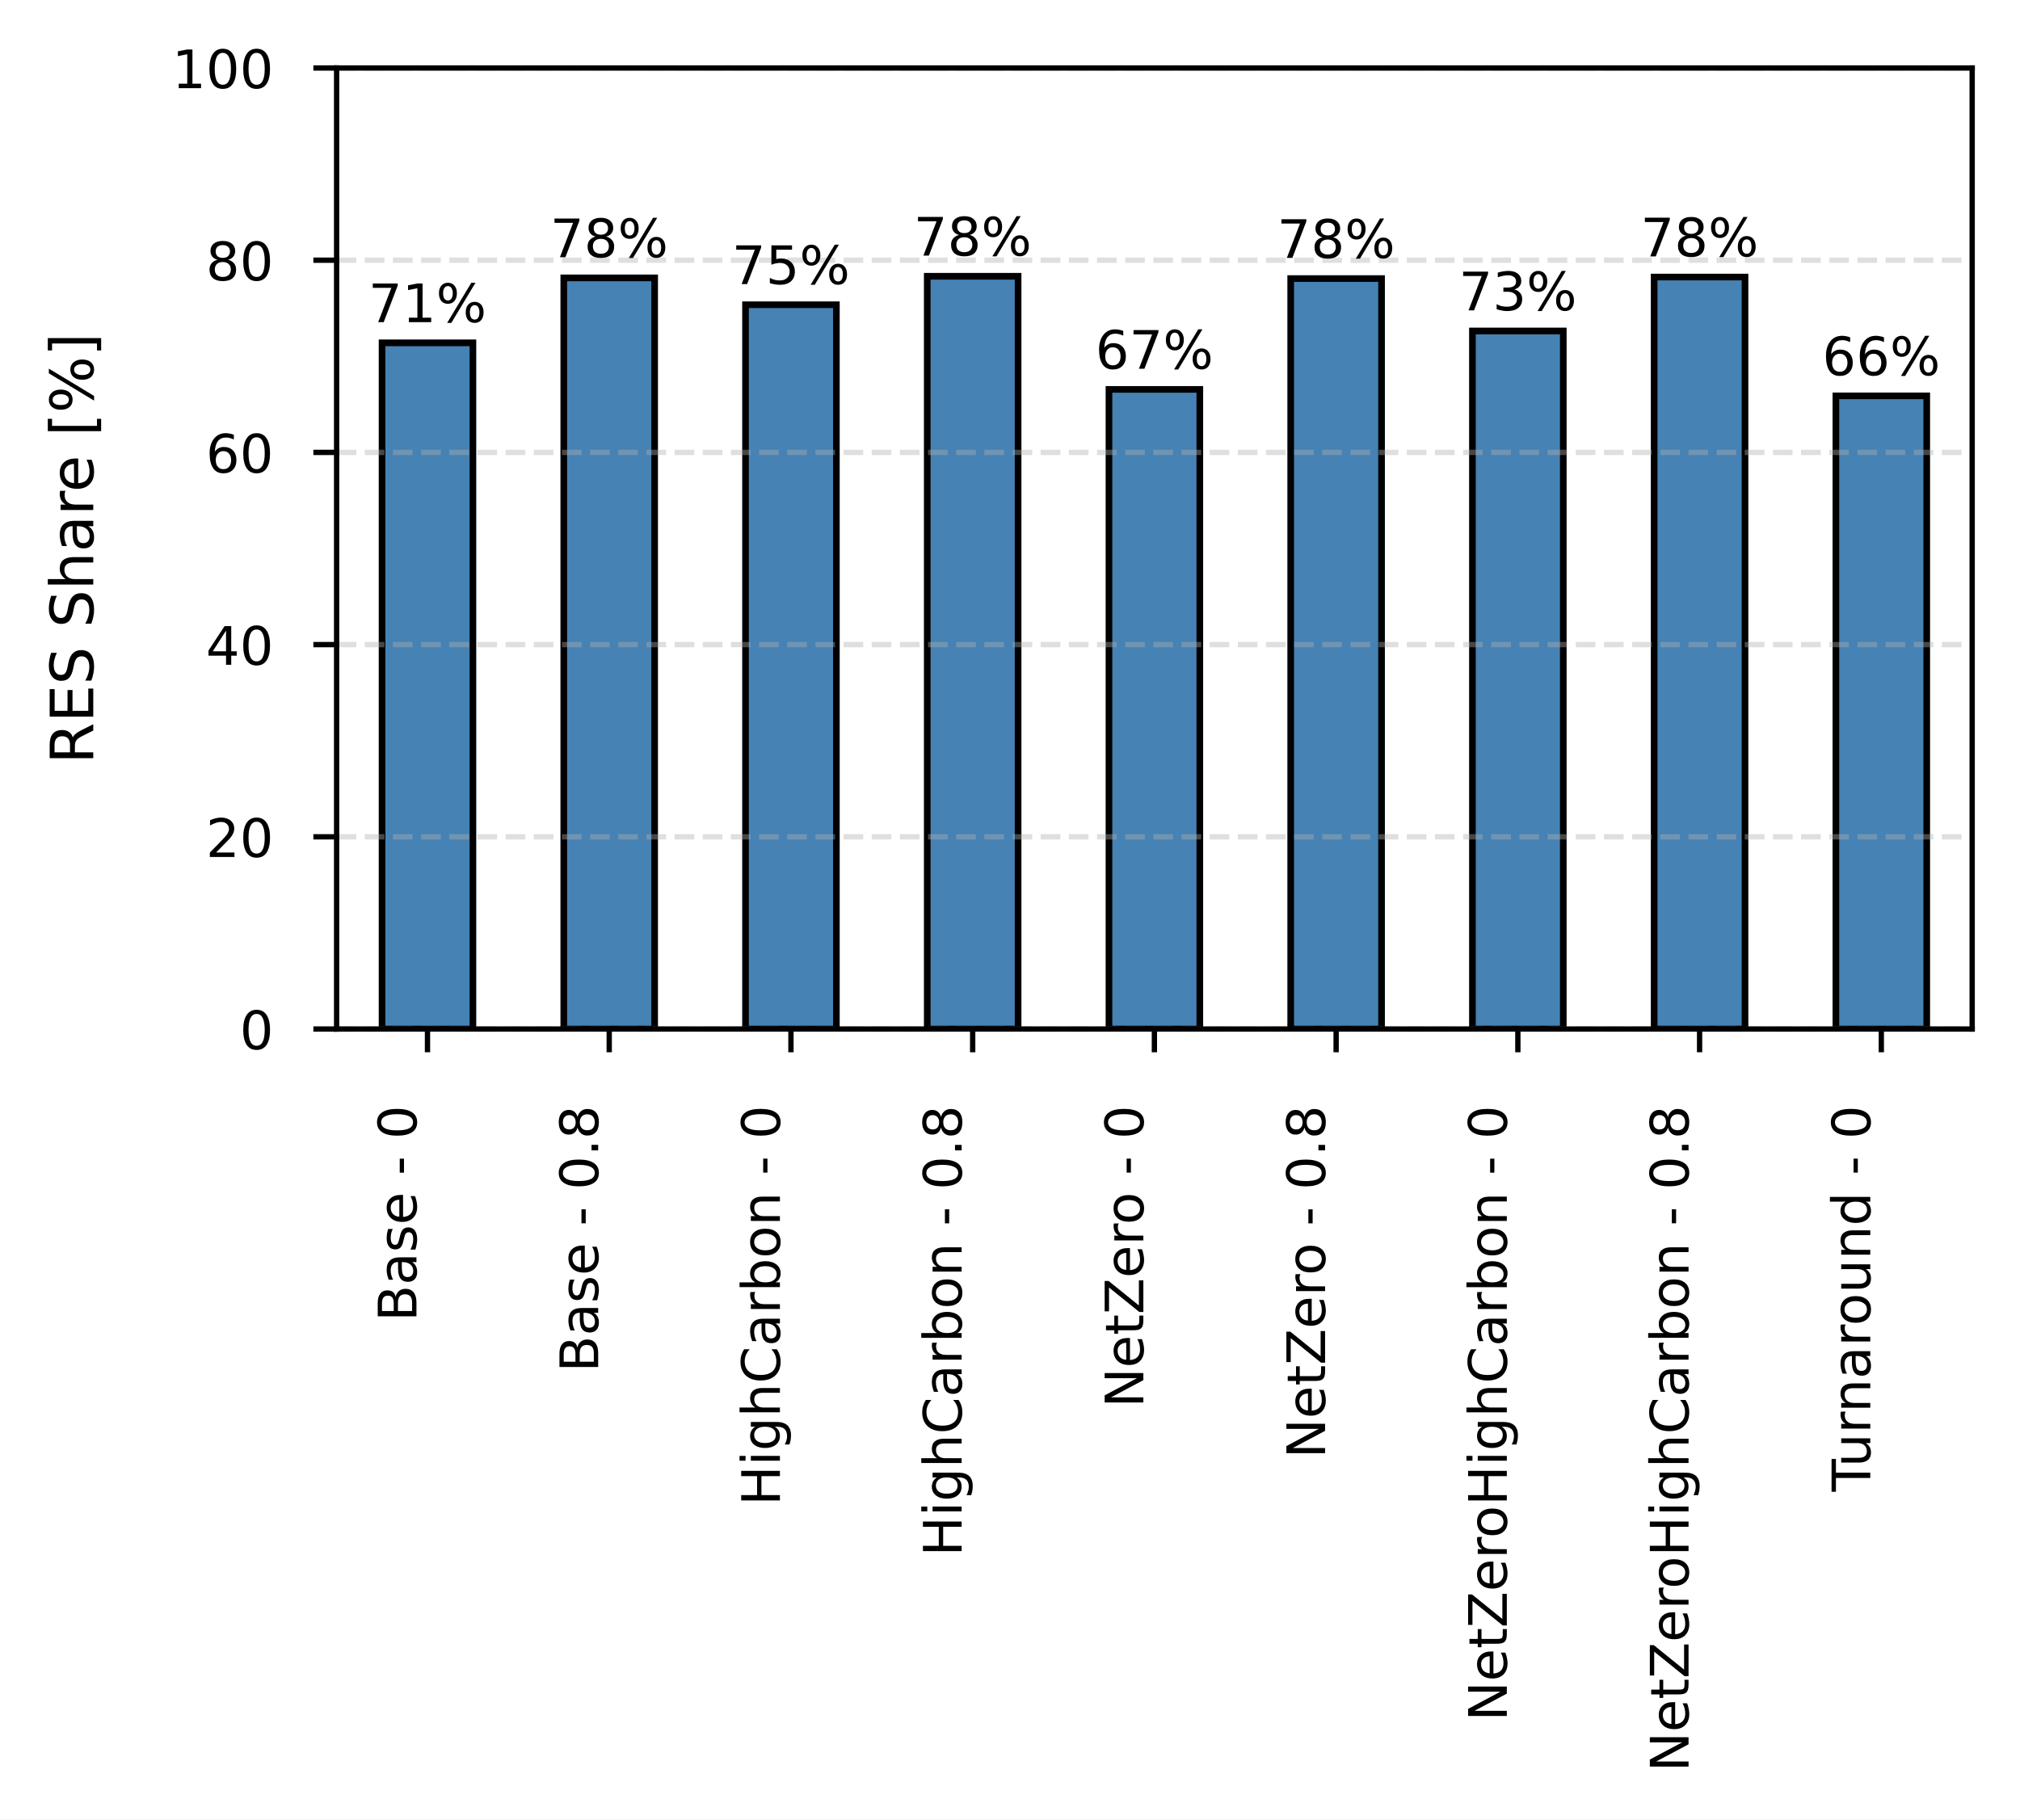
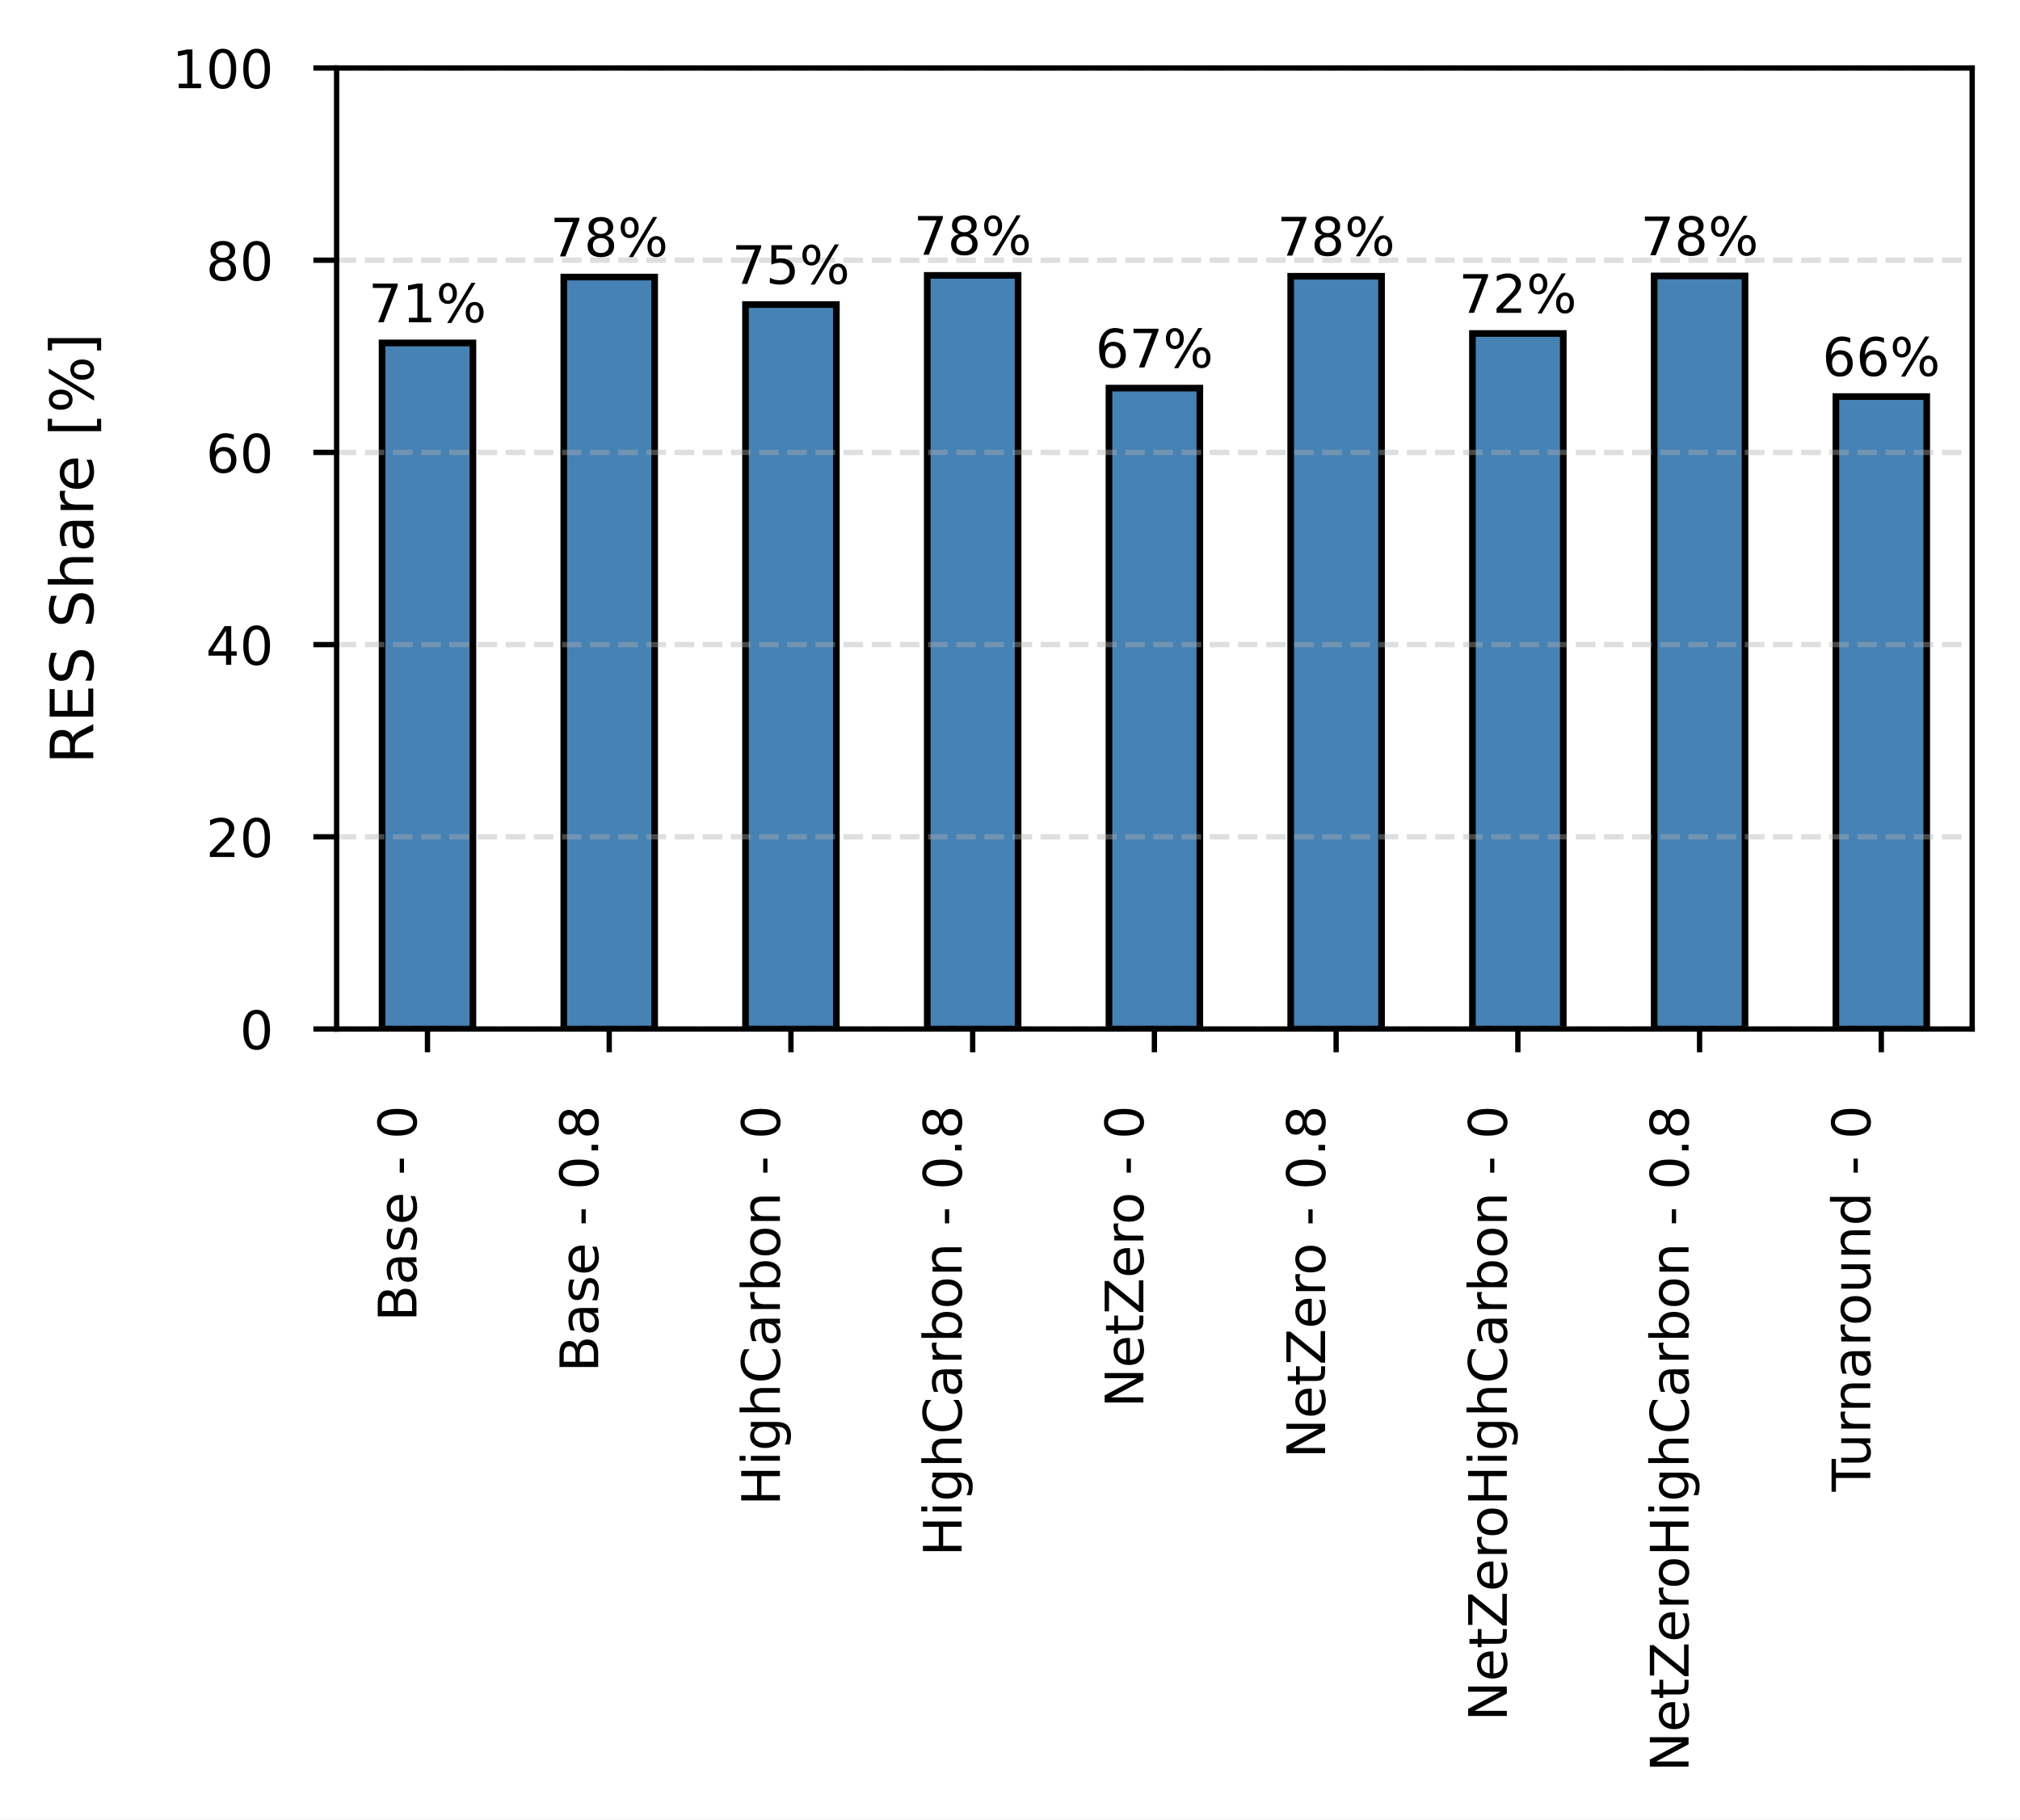
<svg xmlns="http://www.w3.org/2000/svg" xmlns:xlink="http://www.w3.org/1999/xlink" width="304.12pt" height="274.012pt" viewBox="0 0 304.12 274.012" version="1.1">
  <defs>
    <style type="text/css">*{stroke-linejoin: round; stroke-linecap: butt}</style>
  </defs>
  <g id="figure_1">
    <g id="patch_1">
      <path d="M 0 274.012  L 304.12 274.012  L 304.12 0  L 0 0  z " style="fill: #ffffff" />
    </g>
    <g id="axes_1">
      <g id="patch_2">
        <path d="M 50.68 154.959  L 296.92 154.959  L 296.92 10.239  L 50.68 10.239  z " style="fill: #ffffff" />
      </g>
      <g id="patch_3">
-         <path d="M 57.52 154.959  L 71.2 154.959  L 71.2 51.627  L 57.52 51.627  z " clip-path="url(#p036844d395)" style="fill: #4682b4; stroke: #000000; stroke-linejoin: miter" />
+         <path d="M 57.52 154.959  L 71.2 154.959  L 71.2 51.643  L 57.52 51.643  z " clip-path="url(#p8c51302c15)" style="fill: #4682b4; stroke: #000000; stroke-linejoin: miter" />
      </g>
      <g id="patch_4">
-         <path d="M 84.88 154.959  L 98.56 154.959  L 98.56 41.846  L 84.88 41.846  z " clip-path="url(#p036844d395)" style="fill: #4682b4; stroke: #000000; stroke-linejoin: miter" />
+         <path d="M 84.88 154.959  L 98.56 154.959  L 98.56 41.722  L 84.88 41.722  z " clip-path="url(#p8c51302c15)" style="fill: #4682b4; stroke: #000000; stroke-linejoin: miter" />
      </g>
      <g id="patch_5">
-         <path d="M 112.24 154.959  L 125.92 154.959  L 125.92 45.887  L 112.24 45.887  z " clip-path="url(#p036844d395)" style="fill: #4682b4; stroke: #000000; stroke-linejoin: miter" />
+         <path d="M 112.24 154.959  L 125.92 154.959  L 125.92 45.861  L 112.24 45.861  z " clip-path="url(#p8c51302c15)" style="fill: #4682b4; stroke: #000000; stroke-linejoin: miter" />
      </g>
      <g id="patch_6">
-         <path d="M 139.6 154.959  L 153.28 154.959  L 153.28 41.603  L 139.6 41.603  z " clip-path="url(#p036844d395)" style="fill: #4682b4; stroke: #000000; stroke-linejoin: miter" />
+         <path d="M 139.6 154.959  L 153.28 154.959  L 153.28 41.471  L 139.6 41.471  z " clip-path="url(#p8c51302c15)" style="fill: #4682b4; stroke: #000000; stroke-linejoin: miter" />
      </g>
      <g id="patch_7">
-         <path d="M 166.96 154.959  L 180.64 154.959  L 180.64 58.641  L 166.96 58.641  z " clip-path="url(#p036844d395)" style="fill: #4682b4; stroke: #000000; stroke-linejoin: miter" />
+         <path d="M 166.96 154.959  L 180.64 154.959  L 180.64 58.442  L 166.96 58.442  z " clip-path="url(#p8c51302c15)" style="fill: #4682b4; stroke: #000000; stroke-linejoin: miter" />
      </g>
      <g id="patch_8">
-         <path d="M 194.32 154.959  L 208 154.959  L 208 41.949  L 194.32 41.949  z " clip-path="url(#p036844d395)" style="fill: #4682b4; stroke: #000000; stroke-linejoin: miter" />
+         <path d="M 194.32 154.959  L 208 154.959  L 208 41.6  L 194.32 41.6  z " clip-path="url(#p8c51302c15)" style="fill: #4682b4; stroke: #000000; stroke-linejoin: miter" />
      </g>
      <g id="patch_9">
-         <path d="M 221.68 154.959  L 235.36 154.959  L 235.36 49.844  L 221.68 49.844  z " clip-path="url(#p036844d395)" style="fill: #4682b4; stroke: #000000; stroke-linejoin: miter" />
+         <path d="M 221.68 154.959  L 235.36 154.959  L 235.36 50.219  L 221.68 50.219  z " clip-path="url(#p8c51302c15)" style="fill: #4682b4; stroke: #000000; stroke-linejoin: miter" />
      </g>
      <g id="patch_10">
-         <path d="M 249.04 154.959  L 262.72 154.959  L 262.72 41.72  L 249.04 41.72  z " clip-path="url(#p036844d395)" style="fill: #4682b4; stroke: #000000; stroke-linejoin: miter" />
+         <path d="M 249.04 154.959  L 262.72 154.959  L 262.72 41.553  L 249.04 41.553  z " clip-path="url(#p8c51302c15)" style="fill: #4682b4; stroke: #000000; stroke-linejoin: miter" />
      </g>
      <g id="patch_11">
-         <path d="M 276.4 154.959  L 290.08 154.959  L 290.08 59.613  L 276.4 59.613  z " clip-path="url(#p036844d395)" style="fill: #4682b4; stroke: #000000; stroke-linejoin: miter" />
+         <path d="M 276.4 154.959  L 290.08 154.959  L 290.08 59.716  L 276.4 59.716  z " clip-path="url(#p8c51302c15)" style="fill: #4682b4; stroke: #000000; stroke-linejoin: miter" />
      </g>
      <g id="matplotlib.axis_1">
        <g id="xtick_1">
          <g id="line2d_1">
            <defs>
-               <path id="m8fd828dc60" d="M 0 0  L 0 3.5  " style="stroke: #000000; stroke-width: 0.8" />
+               <path id="md95da8a8f1" d="M 0 0  L 0 3.5  " style="stroke: #000000; stroke-width: 0.8" />
            </defs>
            <g>
-               <use xlink:href="#m8fd828dc60" x="64.36" y="154.959" style="stroke: #000000; stroke-width: 0.8" />
+               <use xlink:href="#md95da8a8f1" x="64.36" y="154.959" style="stroke: #000000; stroke-width: 0.8" />
            </g>
          </g>
          <g id="text_1">
            <text style="font: 8px 'DejaVu Sans', 'Bitstream Vera Sans', 'Computer Modern Sans Serif', 'Lucida Grande', 'Verdana', 'Geneva', 'Lucid', 'Arial', 'Helvetica', 'Avant Garde', sans-serif; text-anchor: end" x="62.697" y="166.459" transform="rotate(-90 62.69656 166.4594)">Base - 0</text>
          </g>
        </g>
        <g id="xtick_2">
          <g id="line2d_2">
            <g>
-               <use xlink:href="#m8fd828dc60" x="91.72" y="154.959" style="stroke: #000000; stroke-width: 0.8" />
+               <use xlink:href="#md95da8a8f1" x="91.72" y="154.959" style="stroke: #000000; stroke-width: 0.8" />
            </g>
          </g>
          <g id="text_2">
            <text style="font: 8px 'DejaVu Sans', 'Bitstream Vera Sans', 'Computer Modern Sans Serif', 'Lucida Grande', 'Verdana', 'Geneva', 'Lucid', 'Arial', 'Helvetica', 'Avant Garde', sans-serif; text-anchor: end" x="90.057" y="166.459" transform="rotate(-90 90.05656 166.4594)">Base - 0.8</text>
          </g>
        </g>
        <g id="xtick_3">
          <g id="line2d_3">
            <g>
-               <use xlink:href="#m8fd828dc60" x="119.08" y="154.959" style="stroke: #000000; stroke-width: 0.8" />
+               <use xlink:href="#md95da8a8f1" x="119.08" y="154.959" style="stroke: #000000; stroke-width: 0.8" />
            </g>
          </g>
          <g id="text_3">
            <text style="font: 8px 'DejaVu Sans', 'Bitstream Vera Sans', 'Computer Modern Sans Serif', 'Lucida Grande', 'Verdana', 'Geneva', 'Lucid', 'Arial', 'Helvetica', 'Avant Garde', sans-serif; text-anchor: end" x="117.417" y="166.459" transform="rotate(-90 117.4166 166.4594)">HighCarbon - 0</text>
          </g>
        </g>
        <g id="xtick_4">
          <g id="line2d_4">
            <g>
-               <use xlink:href="#m8fd828dc60" x="146.44" y="154.959" style="stroke: #000000; stroke-width: 0.8" />
+               <use xlink:href="#md95da8a8f1" x="146.44" y="154.959" style="stroke: #000000; stroke-width: 0.8" />
            </g>
          </g>
          <g id="text_4">
            <text style="font: 8px 'DejaVu Sans', 'Bitstream Vera Sans', 'Computer Modern Sans Serif', 'Lucida Grande', 'Verdana', 'Geneva', 'Lucid', 'Arial', 'Helvetica', 'Avant Garde', sans-serif; text-anchor: end" x="144.777" y="166.459" transform="rotate(-90 144.7766 166.4594)">HighCarbon - 0.8</text>
          </g>
        </g>
        <g id="xtick_5">
          <g id="line2d_5">
            <g>
-               <use xlink:href="#m8fd828dc60" x="173.8" y="154.959" style="stroke: #000000; stroke-width: 0.8" />
+               <use xlink:href="#md95da8a8f1" x="173.8" y="154.959" style="stroke: #000000; stroke-width: 0.8" />
            </g>
          </g>
          <g id="text_5">
            <text style="font: 8px 'DejaVu Sans', 'Bitstream Vera Sans', 'Computer Modern Sans Serif', 'Lucida Grande', 'Verdana', 'Geneva', 'Lucid', 'Arial', 'Helvetica', 'Avant Garde', sans-serif; text-anchor: end" x="172.137" y="166.459" transform="rotate(-90 172.1366 166.4594)">NetZero - 0</text>
          </g>
        </g>
        <g id="xtick_6">
          <g id="line2d_6">
            <g>
-               <use xlink:href="#m8fd828dc60" x="201.16" y="154.959" style="stroke: #000000; stroke-width: 0.8" />
+               <use xlink:href="#md95da8a8f1" x="201.16" y="154.959" style="stroke: #000000; stroke-width: 0.8" />
            </g>
          </g>
          <g id="text_6">
            <text style="font: 8px 'DejaVu Sans', 'Bitstream Vera Sans', 'Computer Modern Sans Serif', 'Lucida Grande', 'Verdana', 'Geneva', 'Lucid', 'Arial', 'Helvetica', 'Avant Garde', sans-serif; text-anchor: end" x="199.497" y="166.459" transform="rotate(-90 199.4966 166.4594)">NetZero - 0.8</text>
          </g>
        </g>
        <g id="xtick_7">
          <g id="line2d_7">
            <g>
-               <use xlink:href="#m8fd828dc60" x="228.52" y="154.959" style="stroke: #000000; stroke-width: 0.8" />
+               <use xlink:href="#md95da8a8f1" x="228.52" y="154.959" style="stroke: #000000; stroke-width: 0.8" />
            </g>
          </g>
          <g id="text_7">
            <text style="font: 8px 'DejaVu Sans', 'Bitstream Vera Sans', 'Computer Modern Sans Serif', 'Lucida Grande', 'Verdana', 'Geneva', 'Lucid', 'Arial', 'Helvetica', 'Avant Garde', sans-serif; text-anchor: end" x="226.857" y="166.459" transform="rotate(-90 226.8566 166.4594)">NetZeroHighCarbon - 0</text>
          </g>
        </g>
        <g id="xtick_8">
          <g id="line2d_8">
            <g>
-               <use xlink:href="#m8fd828dc60" x="255.88" y="154.959" style="stroke: #000000; stroke-width: 0.8" />
+               <use xlink:href="#md95da8a8f1" x="255.88" y="154.959" style="stroke: #000000; stroke-width: 0.8" />
            </g>
          </g>
          <g id="text_8">
            <text style="font: 8px 'DejaVu Sans', 'Bitstream Vera Sans', 'Computer Modern Sans Serif', 'Lucida Grande', 'Verdana', 'Geneva', 'Lucid', 'Arial', 'Helvetica', 'Avant Garde', sans-serif; text-anchor: end" x="254.217" y="166.459" transform="rotate(-90 254.2166 166.4594)">NetZeroHighCarbon - 0.8</text>
          </g>
        </g>
        <g id="xtick_9">
          <g id="line2d_9">
            <g>
-               <use xlink:href="#m8fd828dc60" x="283.24" y="154.959" style="stroke: #000000; stroke-width: 0.8" />
+               <use xlink:href="#md95da8a8f1" x="283.24" y="154.959" style="stroke: #000000; stroke-width: 0.8" />
            </g>
          </g>
          <g id="text_9">
            <text style="font: 8px 'DejaVu Sans', 'Bitstream Vera Sans', 'Computer Modern Sans Serif', 'Lucida Grande', 'Verdana', 'Geneva', 'Lucid', 'Arial', 'Helvetica', 'Avant Garde', sans-serif; text-anchor: end" x="281.577" y="166.459" transform="rotate(-90 281.5766 166.4594)">Turnaround - 0</text>
          </g>
        </g>
      </g>
      <g id="matplotlib.axis_2">
        <g id="ytick_1">
          <g id="line2d_10">
-             <path d="M 50.68 154.959  L 296.92 154.959  " clip-path="url(#p036844d395)" style="fill: none; stroke-dasharray: 2.96,1.28; stroke-dashoffset: 0; stroke: #b0b0b0; stroke-opacity: 0.4; stroke-width: 0.8" />
+             <path d="M 50.68 154.959  L 296.92 154.959  " clip-path="url(#p8c51302c15)" style="fill: none; stroke-dasharray: 2.96,1.28; stroke-dashoffset: 0; stroke: #b0b0b0; stroke-opacity: 0.4; stroke-width: 0.8" />
          </g>
          <g id="line2d_11">
            <defs>
-               <path id="mb196f67eb6" d="M 0 0  L -3.5 0  " style="stroke: #000000; stroke-width: 0.8" />
+               <path id="m2ddd852952" d="M 0 0  L -3.5 0  " style="stroke: #000000; stroke-width: 0.8" />
            </defs>
            <g>
-               <use xlink:href="#mb196f67eb6" x="50.68" y="154.959" style="stroke: #000000; stroke-width: 0.8" />
+               <use xlink:href="#m2ddd852952" x="50.68" y="154.959" style="stroke: #000000; stroke-width: 0.8" />
            </g>
          </g>
          <g id="text_10">
            <text style="font: 8px 'DejaVu Sans', 'Bitstream Vera Sans', 'Computer Modern Sans Serif', 'Lucida Grande', 'Verdana', 'Geneva', 'Lucid', 'Arial', 'Helvetica', 'Avant Garde', sans-serif; text-anchor: end" x="41.18" y="157.999" transform="rotate(-0 41.18031 157.9988)">0</text>
          </g>
        </g>
        <g id="ytick_2">
          <g id="line2d_12">
-             <path d="M 50.68 126.015  L 296.92 126.015  " clip-path="url(#p036844d395)" style="fill: none; stroke-dasharray: 2.96,1.28; stroke-dashoffset: 0; stroke: #b0b0b0; stroke-opacity: 0.4; stroke-width: 0.8" />
+             <path d="M 50.68 126.015  L 296.92 126.015  " clip-path="url(#p8c51302c15)" style="fill: none; stroke-dasharray: 2.96,1.28; stroke-dashoffset: 0; stroke: #b0b0b0; stroke-opacity: 0.4; stroke-width: 0.8" />
          </g>
          <g id="line2d_13">
            <g>
-               <use xlink:href="#mb196f67eb6" x="50.68" y="126.015" style="stroke: #000000; stroke-width: 0.8" />
+               <use xlink:href="#m2ddd852952" x="50.68" y="126.015" style="stroke: #000000; stroke-width: 0.8" />
            </g>
          </g>
          <g id="text_11">
            <text style="font: 8px 'DejaVu Sans', 'Bitstream Vera Sans', 'Computer Modern Sans Serif', 'Lucida Grande', 'Verdana', 'Geneva', 'Lucid', 'Arial', 'Helvetica', 'Avant Garde', sans-serif; text-anchor: end" x="41.18" y="129.055" transform="rotate(-0 41.18031 129.0548)">20</text>
          </g>
        </g>
        <g id="ytick_3">
          <g id="line2d_14">
-             <path d="M 50.68 97.071  L 296.92 97.071  " clip-path="url(#p036844d395)" style="fill: none; stroke-dasharray: 2.96,1.28; stroke-dashoffset: 0; stroke: #b0b0b0; stroke-opacity: 0.4; stroke-width: 0.8" />
+             <path d="M 50.68 97.071  L 296.92 97.071  " clip-path="url(#p8c51302c15)" style="fill: none; stroke-dasharray: 2.96,1.28; stroke-dashoffset: 0; stroke: #b0b0b0; stroke-opacity: 0.4; stroke-width: 0.8" />
          </g>
          <g id="line2d_15">
            <g>
-               <use xlink:href="#mb196f67eb6" x="50.68" y="97.071" style="stroke: #000000; stroke-width: 0.8" />
+               <use xlink:href="#m2ddd852952" x="50.68" y="97.071" style="stroke: #000000; stroke-width: 0.8" />
            </g>
          </g>
          <g id="text_12">
            <text style="font: 8px 'DejaVu Sans', 'Bitstream Vera Sans', 'Computer Modern Sans Serif', 'Lucida Grande', 'Verdana', 'Geneva', 'Lucid', 'Arial', 'Helvetica', 'Avant Garde', sans-serif; text-anchor: end" x="41.18" y="100.111" transform="rotate(-0 41.18031 100.1107)">40</text>
          </g>
        </g>
        <g id="ytick_4">
          <g id="line2d_16">
-             <path d="M 50.68 68.127  L 296.92 68.127  " clip-path="url(#p036844d395)" style="fill: none; stroke-dasharray: 2.96,1.28; stroke-dashoffset: 0; stroke: #b0b0b0; stroke-opacity: 0.4; stroke-width: 0.8" />
+             <path d="M 50.68 68.127  L 296.92 68.127  " clip-path="url(#p8c51302c15)" style="fill: none; stroke-dasharray: 2.96,1.28; stroke-dashoffset: 0; stroke: #b0b0b0; stroke-opacity: 0.4; stroke-width: 0.8" />
          </g>
          <g id="line2d_17">
            <g>
-               <use xlink:href="#mb196f67eb6" x="50.68" y="68.127" style="stroke: #000000; stroke-width: 0.8" />
+               <use xlink:href="#m2ddd852952" x="50.68" y="68.127" style="stroke: #000000; stroke-width: 0.8" />
            </g>
          </g>
          <g id="text_13">
            <text style="font: 8px 'DejaVu Sans', 'Bitstream Vera Sans', 'Computer Modern Sans Serif', 'Lucida Grande', 'Verdana', 'Geneva', 'Lucid', 'Arial', 'Helvetica', 'Avant Garde', sans-serif; text-anchor: end" x="41.18" y="71.167" transform="rotate(-0 41.18031 71.16675)">60</text>
          </g>
        </g>
        <g id="ytick_5">
          <g id="line2d_18">
-             <path d="M 50.68 39.183  L 296.92 39.183  " clip-path="url(#p036844d395)" style="fill: none; stroke-dasharray: 2.96,1.28; stroke-dashoffset: 0; stroke: #b0b0b0; stroke-opacity: 0.4; stroke-width: 0.8" />
+             <path d="M 50.68 39.183  L 296.92 39.183  " clip-path="url(#p8c51302c15)" style="fill: none; stroke-dasharray: 2.96,1.28; stroke-dashoffset: 0; stroke: #b0b0b0; stroke-opacity: 0.4; stroke-width: 0.8" />
          </g>
          <g id="line2d_19">
            <g>
-               <use xlink:href="#mb196f67eb6" x="50.68" y="39.183" style="stroke: #000000; stroke-width: 0.8" />
+               <use xlink:href="#m2ddd852952" x="50.68" y="39.183" style="stroke: #000000; stroke-width: 0.8" />
            </g>
          </g>
          <g id="text_14">
            <text style="font: 8px 'DejaVu Sans', 'Bitstream Vera Sans', 'Computer Modern Sans Serif', 'Lucida Grande', 'Verdana', 'Geneva', 'Lucid', 'Arial', 'Helvetica', 'Avant Garde', sans-serif; text-anchor: end" x="41.18" y="42.223" transform="rotate(-0 41.18031 42.22275)">80</text>
          </g>
        </g>
        <g id="ytick_6">
          <g id="line2d_20">
-             <path d="M 50.68 10.239  L 296.92 10.239  " clip-path="url(#p036844d395)" style="fill: none; stroke-dasharray: 2.96,1.28; stroke-dashoffset: 0; stroke: #b0b0b0; stroke-opacity: 0.4; stroke-width: 0.8" />
+             <path d="M 50.68 10.239  L 296.92 10.239  " clip-path="url(#p8c51302c15)" style="fill: none; stroke-dasharray: 2.96,1.28; stroke-dashoffset: 0; stroke: #b0b0b0; stroke-opacity: 0.4; stroke-width: 0.8" />
          </g>
          <g id="line2d_21">
            <g>
-               <use xlink:href="#mb196f67eb6" x="50.68" y="10.239" style="stroke: #000000; stroke-width: 0.8" />
+               <use xlink:href="#m2ddd852952" x="50.68" y="10.239" style="stroke: #000000; stroke-width: 0.8" />
            </g>
          </g>
          <g id="text_15">
            <text style="font: 8px 'DejaVu Sans', 'Bitstream Vera Sans', 'Computer Modern Sans Serif', 'Lucida Grande', 'Verdana', 'Geneva', 'Lucid', 'Arial', 'Helvetica', 'Avant Garde', sans-serif; text-anchor: end" x="41.18" y="13.279" transform="rotate(-0 41.18031 13.27875)">100</text>
          </g>
        </g>
        <g id="text_16">
          <text style="font: 9px 'DejaVu Sans', 'Bitstream Vera Sans', 'Computer Modern Sans Serif', 'Lucida Grande', 'Verdana', 'Geneva', 'Lucid', 'Arial', 'Helvetica', 'Avant Garde', sans-serif; text-anchor: middle" x="14.039" y="82.599" transform="rotate(-90 14.03859 82.59937)">RES Share [%]</text>
        </g>
      </g>
      <g id="patch_12">
        <path d="M 50.68 154.959  L 50.68 10.239  " style="fill: none; stroke: #000000; stroke-width: 0.8; stroke-linejoin: miter; stroke-linecap: square" />
      </g>
      <g id="patch_13">
        <path d="M 296.92 154.959  L 296.92 10.239  " style="fill: none; stroke: #000000; stroke-width: 0.8; stroke-linejoin: miter; stroke-linecap: square" />
      </g>
      <g id="patch_14">
        <path d="M 50.68 154.959  L 296.92 154.959  " style="fill: none; stroke: #000000; stroke-width: 0.8; stroke-linejoin: miter; stroke-linecap: square" />
      </g>
      <g id="patch_15">
        <path d="M 50.68 10.239  L 296.92 10.239  " style="fill: none; stroke: #000000; stroke-width: 0.8; stroke-linejoin: miter; stroke-linecap: square" />
      </g>
      <g id="text_17">
-         <text style="font: 8px 'DejaVu Sans', 'Bitstream Vera Sans', 'Computer Modern Sans Serif', 'Lucida Grande', 'Verdana', 'Geneva', 'Lucid', 'Arial', 'Helvetica', 'Avant Garde', sans-serif; text-anchor: middle" x="64.36" y="48.516" transform="rotate(-0 64.36031 48.5158)">71%</text>
+         <text style="font: 8px 'DejaVu Sans', 'Bitstream Vera Sans', 'Computer Modern Sans Serif', 'Lucida Grande', 'Verdana', 'Geneva', 'Lucid', 'Arial', 'Helvetica', 'Avant Garde', sans-serif; text-anchor: middle" x="64.36" y="48.532" transform="rotate(-0 64.36031 48.5316)">71%</text>
      </g>
      <g id="text_18">
-         <text style="font: 8px 'DejaVu Sans', 'Bitstream Vera Sans', 'Computer Modern Sans Serif', 'Lucida Grande', 'Verdana', 'Geneva', 'Lucid', 'Arial', 'Helvetica', 'Avant Garde', sans-serif; text-anchor: middle" x="91.72" y="38.735" transform="rotate(-0 91.72031 38.73515)">78%</text>
+         <text style="font: 8px 'DejaVu Sans', 'Bitstream Vera Sans', 'Computer Modern Sans Serif', 'Lucida Grande', 'Verdana', 'Geneva', 'Lucid', 'Arial', 'Helvetica', 'Avant Garde', sans-serif; text-anchor: middle" x="91.72" y="38.612" transform="rotate(-0 91.72031 38.61155)">78%</text>
      </g>
      <g id="text_19">
-         <text style="font: 8px 'DejaVu Sans', 'Bitstream Vera Sans', 'Computer Modern Sans Serif', 'Lucida Grande', 'Verdana', 'Geneva', 'Lucid', 'Arial', 'Helvetica', 'Avant Garde', sans-serif; text-anchor: middle" x="119.08" y="42.776" transform="rotate(-0 119.0803 42.77603)">75%</text>
+         <text style="font: 8px 'DejaVu Sans', 'Bitstream Vera Sans', 'Computer Modern Sans Serif', 'Lucida Grande', 'Verdana', 'Geneva', 'Lucid', 'Arial', 'Helvetica', 'Avant Garde', sans-serif; text-anchor: middle" x="119.08" y="42.75" transform="rotate(-0 119.0803 42.75012)">75%</text>
      </g>
      <g id="text_20">
-         <text style="font: 8px 'DejaVu Sans', 'Bitstream Vera Sans', 'Computer Modern Sans Serif', 'Lucida Grande', 'Verdana', 'Geneva', 'Lucid', 'Arial', 'Helvetica', 'Avant Garde', sans-serif; text-anchor: middle" x="146.44" y="38.492" transform="rotate(-0 146.4403 38.4922)">78%</text>
+         <text style="font: 8px 'DejaVu Sans', 'Bitstream Vera Sans', 'Computer Modern Sans Serif', 'Lucida Grande', 'Verdana', 'Geneva', 'Lucid', 'Arial', 'Helvetica', 'Avant Garde', sans-serif; text-anchor: middle" x="146.44" y="38.36" transform="rotate(-0 146.4403 38.35984)">78%</text>
      </g>
      <g id="text_21">
-         <text style="font: 8px 'DejaVu Sans', 'Bitstream Vera Sans', 'Computer Modern Sans Serif', 'Lucida Grande', 'Verdana', 'Geneva', 'Lucid', 'Arial', 'Helvetica', 'Avant Garde', sans-serif; text-anchor: middle" x="173.8" y="55.53" transform="rotate(-0 173.8003 55.52991)">67%</text>
+         <text style="font: 8px 'DejaVu Sans', 'Bitstream Vera Sans', 'Computer Modern Sans Serif', 'Lucida Grande', 'Verdana', 'Geneva', 'Lucid', 'Arial', 'Helvetica', 'Avant Garde', sans-serif; text-anchor: middle" x="173.8" y="55.331" transform="rotate(-0 173.8003 55.33132)">67%</text>
      </g>
      <g id="text_22">
-         <text style="font: 8px 'DejaVu Sans', 'Bitstream Vera Sans', 'Computer Modern Sans Serif', 'Lucida Grande', 'Verdana', 'Geneva', 'Lucid', 'Arial', 'Helvetica', 'Avant Garde', sans-serif; text-anchor: middle" x="201.16" y="38.838" transform="rotate(-0 201.1603 38.83823)">78%</text>
+         <text style="font: 8px 'DejaVu Sans', 'Bitstream Vera Sans', 'Computer Modern Sans Serif', 'Lucida Grande', 'Verdana', 'Geneva', 'Lucid', 'Arial', 'Helvetica', 'Avant Garde', sans-serif; text-anchor: middle" x="201.16" y="38.489" transform="rotate(-0 201.1603 38.48919)">78%</text>
      </g>
      <g id="text_23">
-         <text style="font: 8px 'DejaVu Sans', 'Bitstream Vera Sans', 'Computer Modern Sans Serif', 'Lucida Grande', 'Verdana', 'Geneva', 'Lucid', 'Arial', 'Helvetica', 'Avant Garde', sans-serif; text-anchor: middle" x="228.52" y="46.733" transform="rotate(-0 228.5203 46.73339)">73%</text>
+         <text style="font: 8px 'DejaVu Sans', 'Bitstream Vera Sans', 'Computer Modern Sans Serif', 'Lucida Grande', 'Verdana', 'Geneva', 'Lucid', 'Arial', 'Helvetica', 'Avant Garde', sans-serif; text-anchor: middle" x="228.52" y="47.108" transform="rotate(-0 228.5203 47.10838)">72%</text>
      </g>
      <g id="text_24">
-         <text style="font: 8px 'DejaVu Sans', 'Bitstream Vera Sans', 'Computer Modern Sans Serif', 'Lucida Grande', 'Verdana', 'Geneva', 'Lucid', 'Arial', 'Helvetica', 'Avant Garde', sans-serif; text-anchor: middle" x="255.88" y="38.61" transform="rotate(-0 255.8803 38.60951)">78%</text>
+         <text style="font: 8px 'DejaVu Sans', 'Bitstream Vera Sans', 'Computer Modern Sans Serif', 'Lucida Grande', 'Verdana', 'Geneva', 'Lucid', 'Arial', 'Helvetica', 'Avant Garde', sans-serif; text-anchor: middle" x="255.88" y="38.442" transform="rotate(-0 255.8803 38.44175)">78%</text>
      </g>
      <g id="text_25">
-         <text style="font: 8px 'DejaVu Sans', 'Bitstream Vera Sans', 'Computer Modern Sans Serif', 'Lucida Grande', 'Verdana', 'Geneva', 'Lucid', 'Arial', 'Helvetica', 'Avant Garde', sans-serif; text-anchor: middle" x="283.24" y="56.502" transform="rotate(-0 283.2403 56.50194)">66%</text>
+         <text style="font: 8px 'DejaVu Sans', 'Bitstream Vera Sans', 'Computer Modern Sans Serif', 'Lucida Grande', 'Verdana', 'Geneva', 'Lucid', 'Arial', 'Helvetica', 'Avant Garde', sans-serif; text-anchor: middle" x="283.24" y="56.605" transform="rotate(-0 283.2403 56.60528)">66%</text>
      </g>
    </g>
  </g>
  <defs>
-     <clipPath id="p036844d395">
+     <clipPath id="p8c51302c15">
      <rect x="50.68" y="10.239" width="246.24" height="144.72" />
    </clipPath>
  </defs>
</svg>
